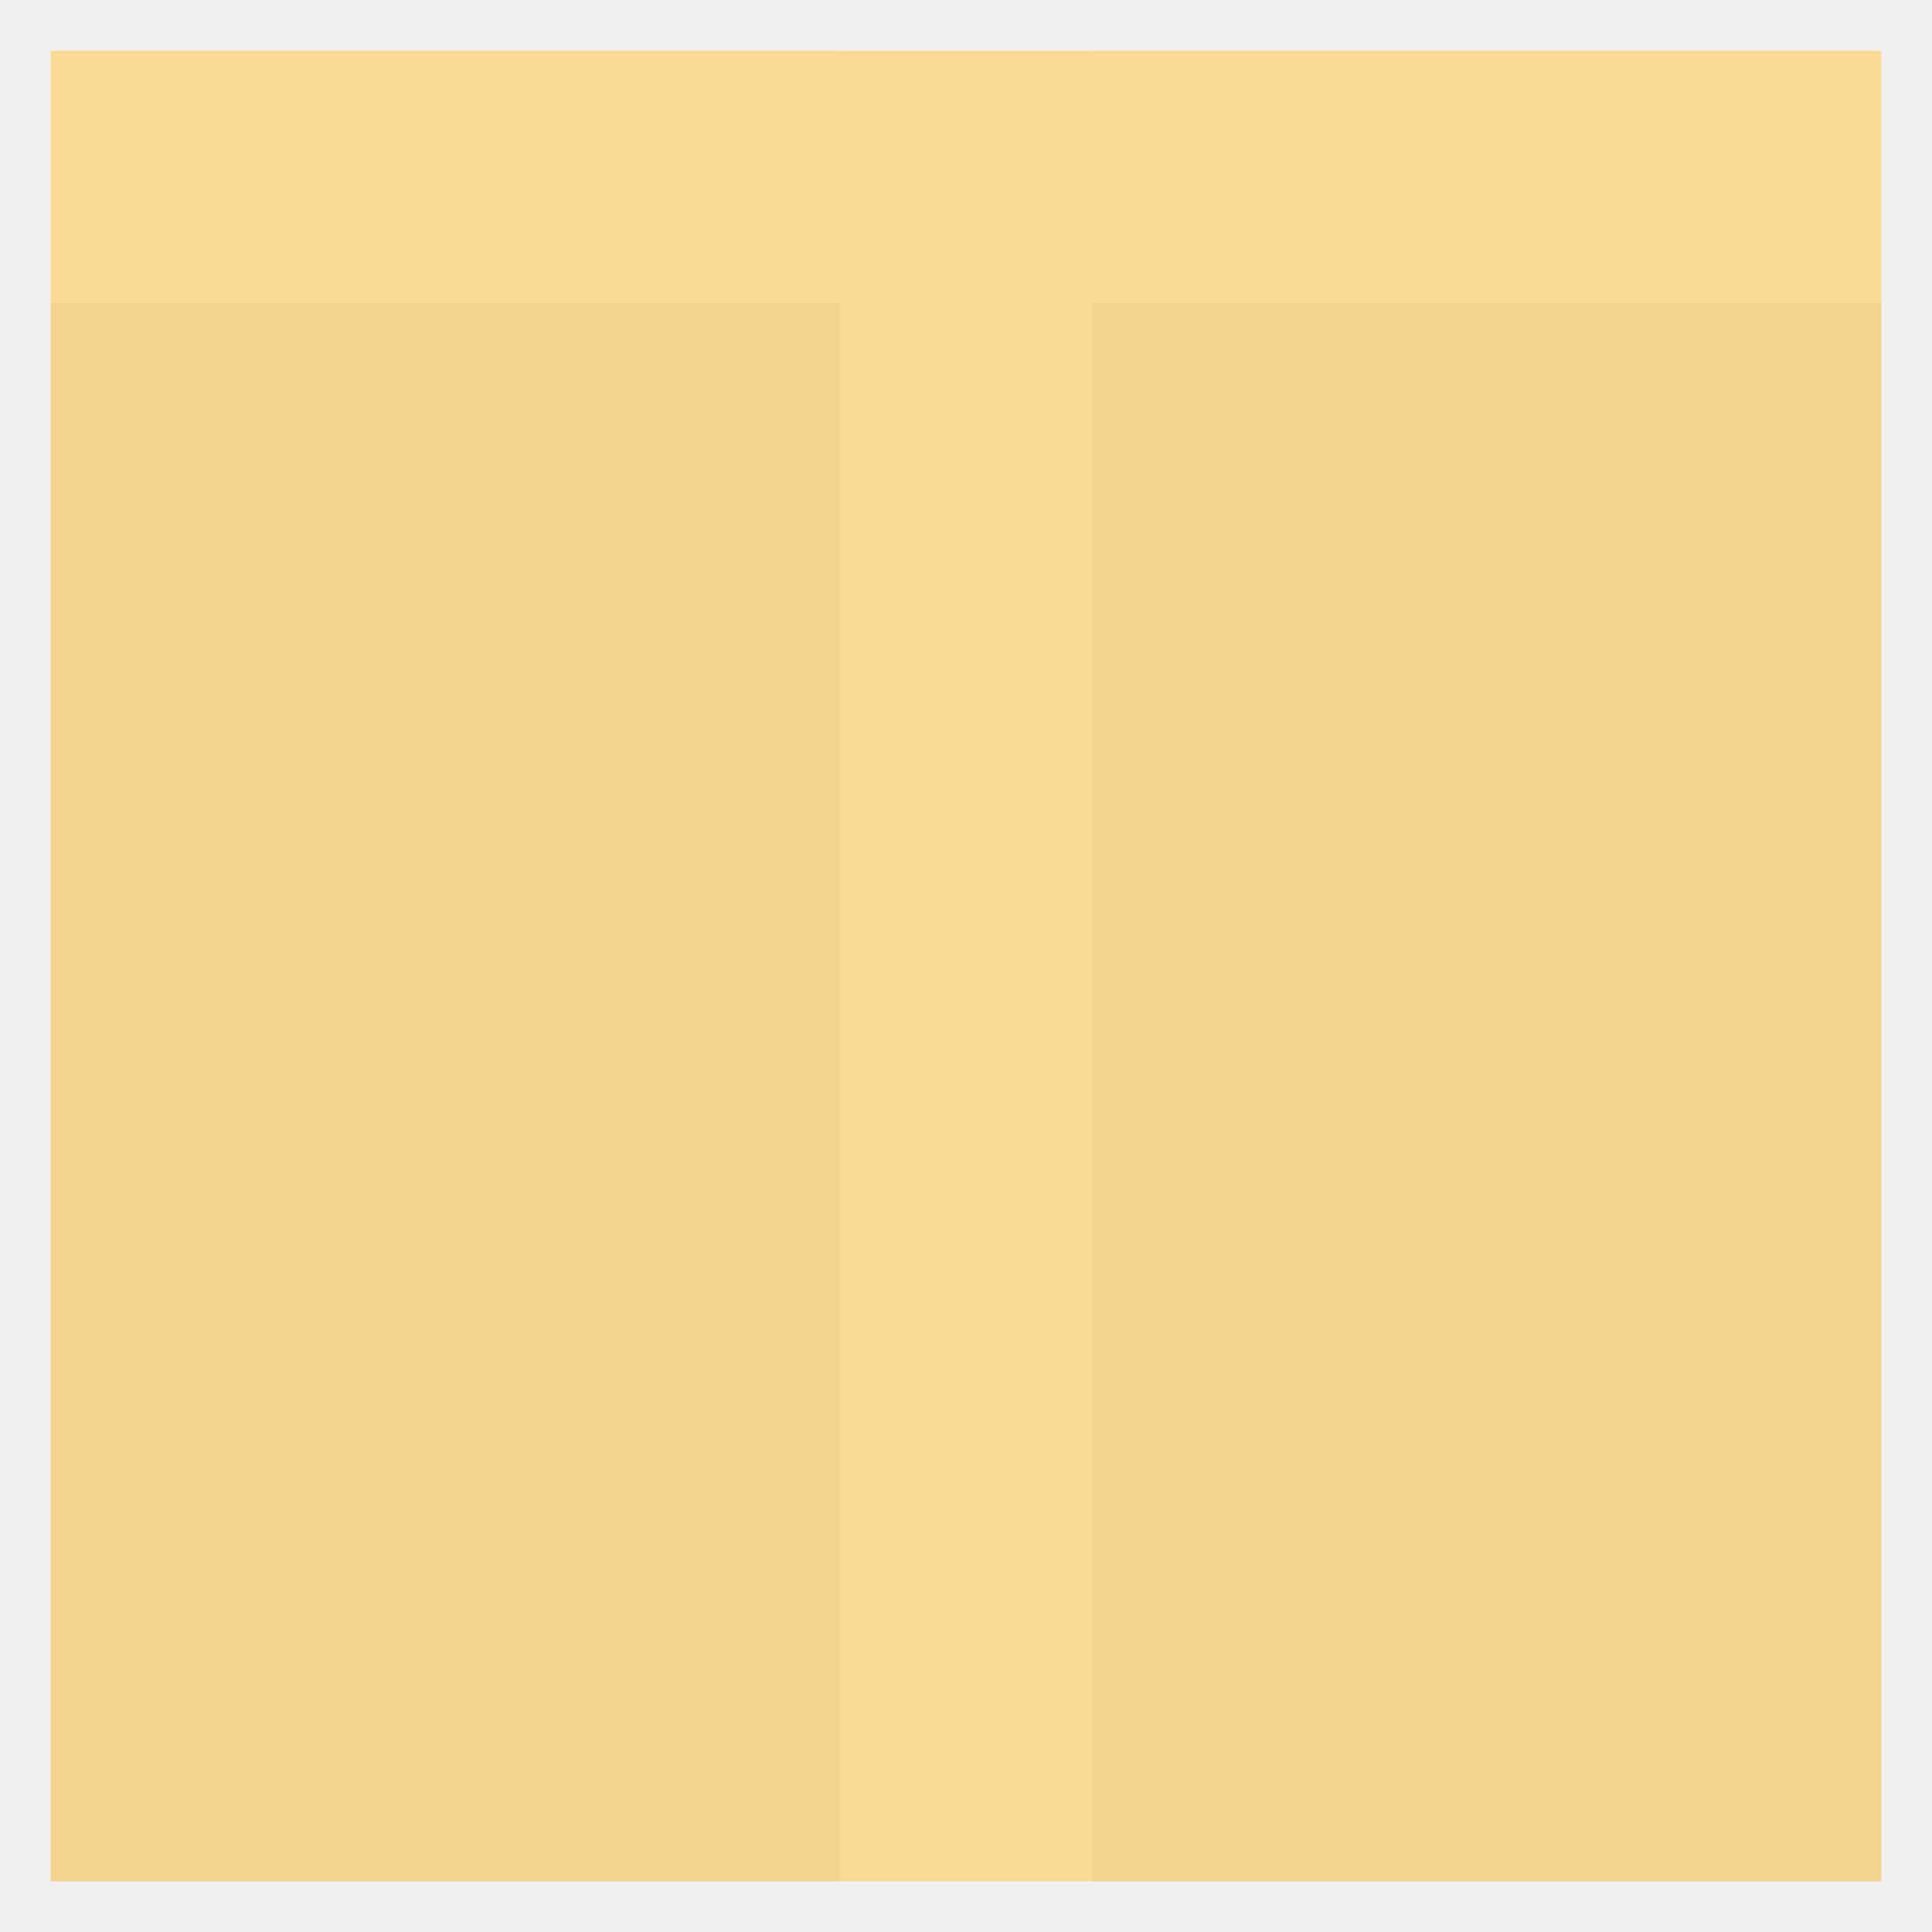
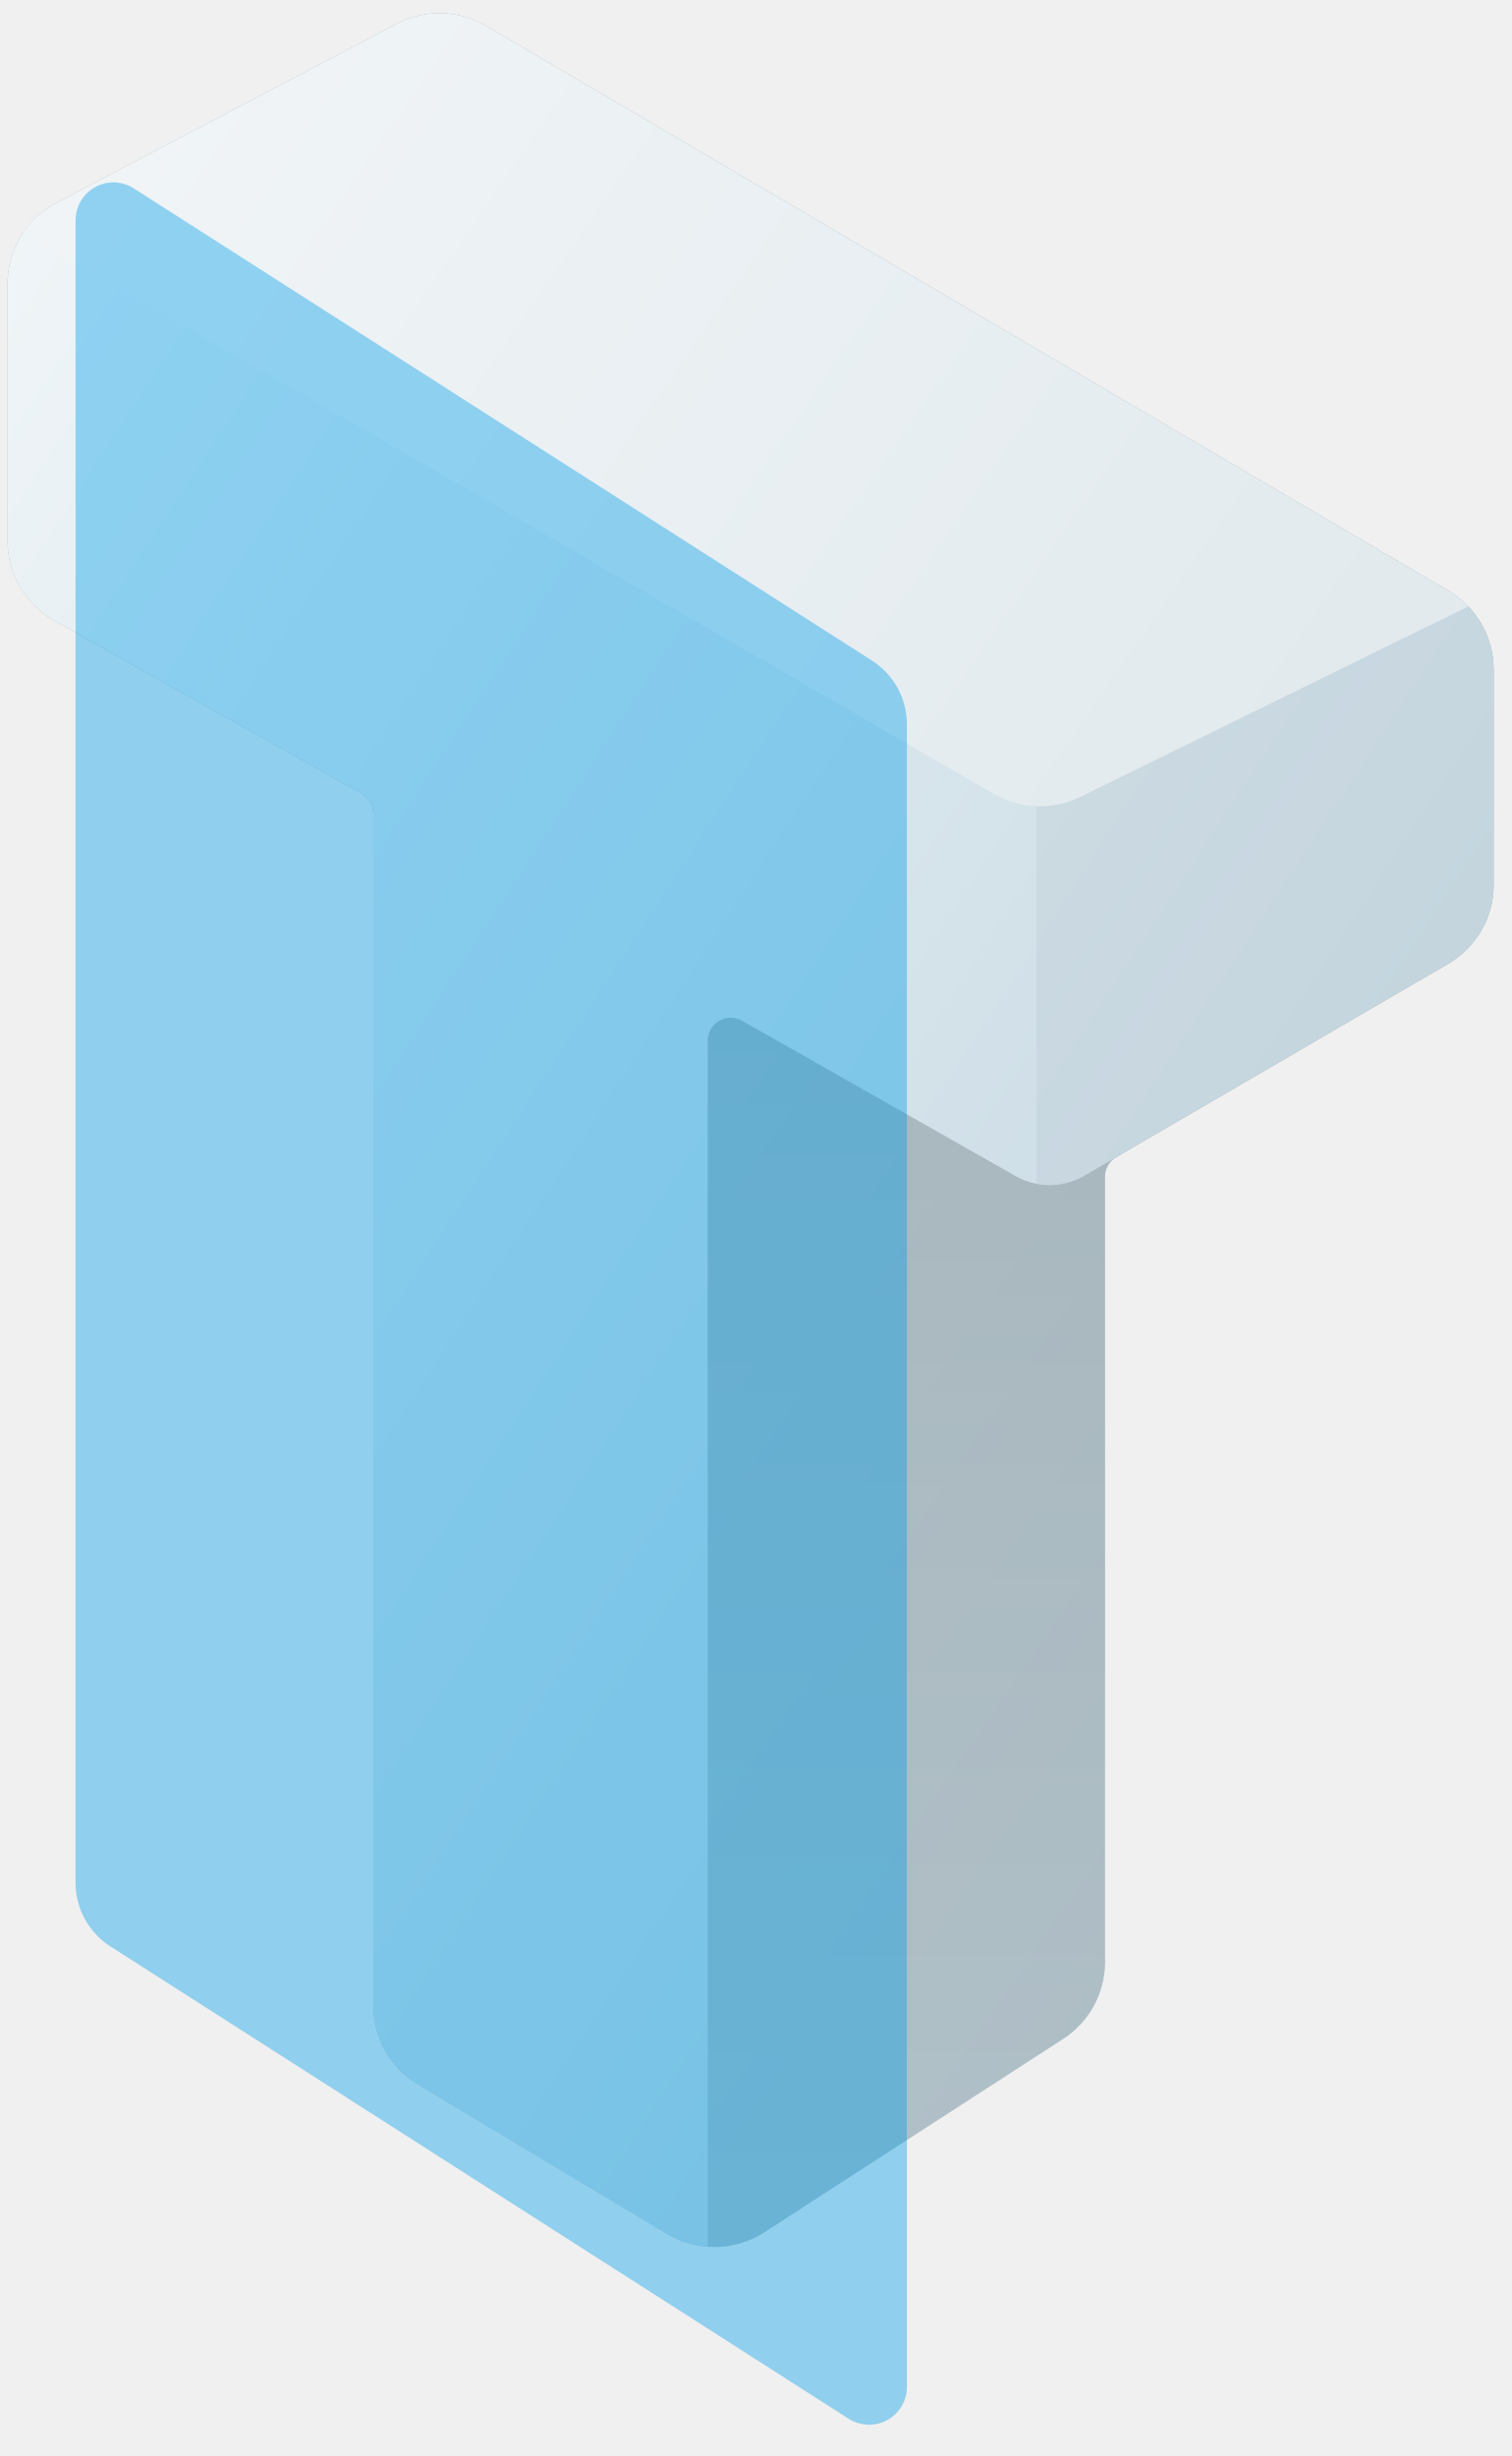
- <svg xmlns="http://www.w3.org/2000/svg" width="24px" height="24px" viewBox="0 0 24 24" version="1.1">
+ <svg xmlns="http://www.w3.org/2000/svg" xmlns:xlink="http://www.w3.org/1999/xlink" width="40px" height="65px" viewBox="0 0 40 65" version="1.1">
+   <defs>
+     <linearGradient x1="-15.743%" y1="-15.073%" x2="111.634%" y2="115.846%" id="linearGradient-1">
+       <stop stop-color="#C4D1D6" offset="0%" />
+       <stop stop-color="#9BABB2" offset="100%" />
+     </linearGradient>
+     <linearGradient x1="50%" y1="0%" x2="50%" y2="100%" id="linearGradient-2">
+       <stop stop-color="#919EA4" offset="0%" />
+       <stop stop-color="#BCCDD5" offset="100%" />
+     </linearGradient>
+     <path d="M0,7.512 L0,14.316 C-1.66928081e-15,15.19 0.472,15.996 1.234,16.425 L9.372,21.003 C9.563,21.11 9.681,21.312 9.681,21.53 L9.681,53.084 C9.681,53.934 10.127,54.721 10.856,55.159 L17.463,59.123 C18.255,59.598 19.248,59.581 20.023,59.08 L27.937,53.959 C28.626,53.513 29.042,52.748 29.042,51.927 L29.042,31.144 C29.042,30.929 29.156,30.73 29.343,30.622 L38.125,25.507 C38.87,25.073 39.328,24.277 39.328,23.415 L39.328,17.722 C39.328,16.863 38.873,16.069 38.133,15.635 L12.657,0.681 C11.935,0.258 11.045,0.237 10.305,0.627 L1.293,5.37 C0.498,5.788 -9.53170924e-16,6.613 0,7.512 Z" id="path-3" />
+     <linearGradient x1="125.268%" y1="115.665%" x2="-29.816%" y2="-25.006%" id="linearGradient-5">
+       <stop stop-color="#AEC9D7" offset="0%" />
+       <stop stop-color="#FFFFFF" offset="100%" />
+     </linearGradient>
+     <path d="M39.933,10.045 L39.933,19.726 L29.097,26.038 C28.539,26.363 27.849,26.367 27.287,26.048 L20.039,21.932 C19.748,21.767 19.379,21.869 19.214,22.16 C19.162,22.251 19.135,22.354 19.135,22.458 L19.135,54.794 L19.135,54.794 L9.942,49.501 L9.942,16.882 C9.942,16.42 9.679,15.998 9.265,15.795 L8.59816454e-15,11.256 L8.59816454e-15,11.256 L0.253,4.29908227e-14 L27.367,15.272 C27.885,15.564 28.514,15.584 29.049,15.324" id="path-6" />
+     <linearGradient x1="-77.761%" y1="27.082%" x2="175.309%" y2="123.291%" id="linearGradient-8">
+       <stop stop-color="#FFFFFF" offset="0%" />
+       <stop stop-color="#D3DFE5" offset="100%" />
+     </linearGradient>
+   </defs>
  <g id="shifter" stroke="none" stroke-width="1" fill="none" fill-rule="evenodd">
-     <g id="perfect-type" transform="translate(-762, -238)">
-       <g id="smart-type" transform="translate(762, 238)">
-         <g id="logo" transform="translate(0.628999, 0.628999)" fill="#FFFFFF">
-           <rect id="Rectangle" x="0" y="0" width="22.742" height="3.137" />
-           <rect id="Rectangle-Copy-4" transform="translate(11.371, 11.371) rotate(90) translate(-11.371, -11.371) " x="0" y="9.803" width="22.742" height="3.137" />
+     <g id="Artboard" transform="translate(-280, -467)">
+       <g id="smart-type" transform="translate(270, 467)">
+         <g id="logo-copy-2">
+           <rect id="container" x="0" y="0" width="60" height="60" />
+           <g id="Group" transform="translate(10.2, 0)">
+             <mask id="mask-4" fill="white">
+               <use xlink:href="#path-3" />
+             </mask>
+             <g id="Mask">
+               <use fill="url(#linearGradient-1)" xlink:href="#path-3" />
+               <use fill-opacity="0.5" fill="url(#linearGradient-2)" xlink:href="#path-3" />
+             </g>
+             <g id="Group-2" mask="url(#mask-4)">
+               <g transform="translate(-0.605042, 5.080593)">
+                 <mask id="mask-7" fill="white">
+                   <use xlink:href="#path-6" />
+                 </mask>
+                 <use id="Mask" stroke="none" fill="url(#linearGradient-5)" fill-rule="evenodd" xlink:href="#path-6" />
+                 <polygon id="Rectangle" stroke="none" fill-opacity="0.2" fill="#ADBCC3" fill-rule="evenodd" mask="url(#mask-7)" points="27.832 15.491 40.538 10.045 40.538 19.726 29.309 26.224 29.042 26.382 27.832 26.382" />
+               </g>
+             </g>
+             <path d="M8.471,-4.235 L40.538,15.126 L28.386,21.091 C27.662,21.447 26.807,21.418 26.109,21.014 L-6.05,2.42 L-6.05,2.42 L8.471,-4.235 Z" id="Path" fill="url(#linearGradient-8)" mask="url(#mask-4)" />
+           </g>
        </g>
-         <rect id="Rectangle" fill="#F8B52C" opacity="0.5" transform="translate(12, 12) rotate(90) translate(-12, -12) " x="0.629" y="0.629" width="22.742" height="22.742" />
+         <path d="M34,19.17 L34,63.173 C34,63.725 33.552,64.173 33,64.173 C32.809,64.173 32.622,64.118 32.461,64.015 L12.922,51.513 C12.348,51.146 12,50.511 12,49.829 L12,5.827 C12,5.275 12.448,4.827 13,4.827 C13.191,4.827 13.378,4.882 13.539,4.985 L33.078,17.485 C33.652,17.853 34,18.488 34,19.17 Z" id="Path" fill-opacity="0.4" fill="#009FE9" />
      </g>
    </g>
  </g>
</svg>
